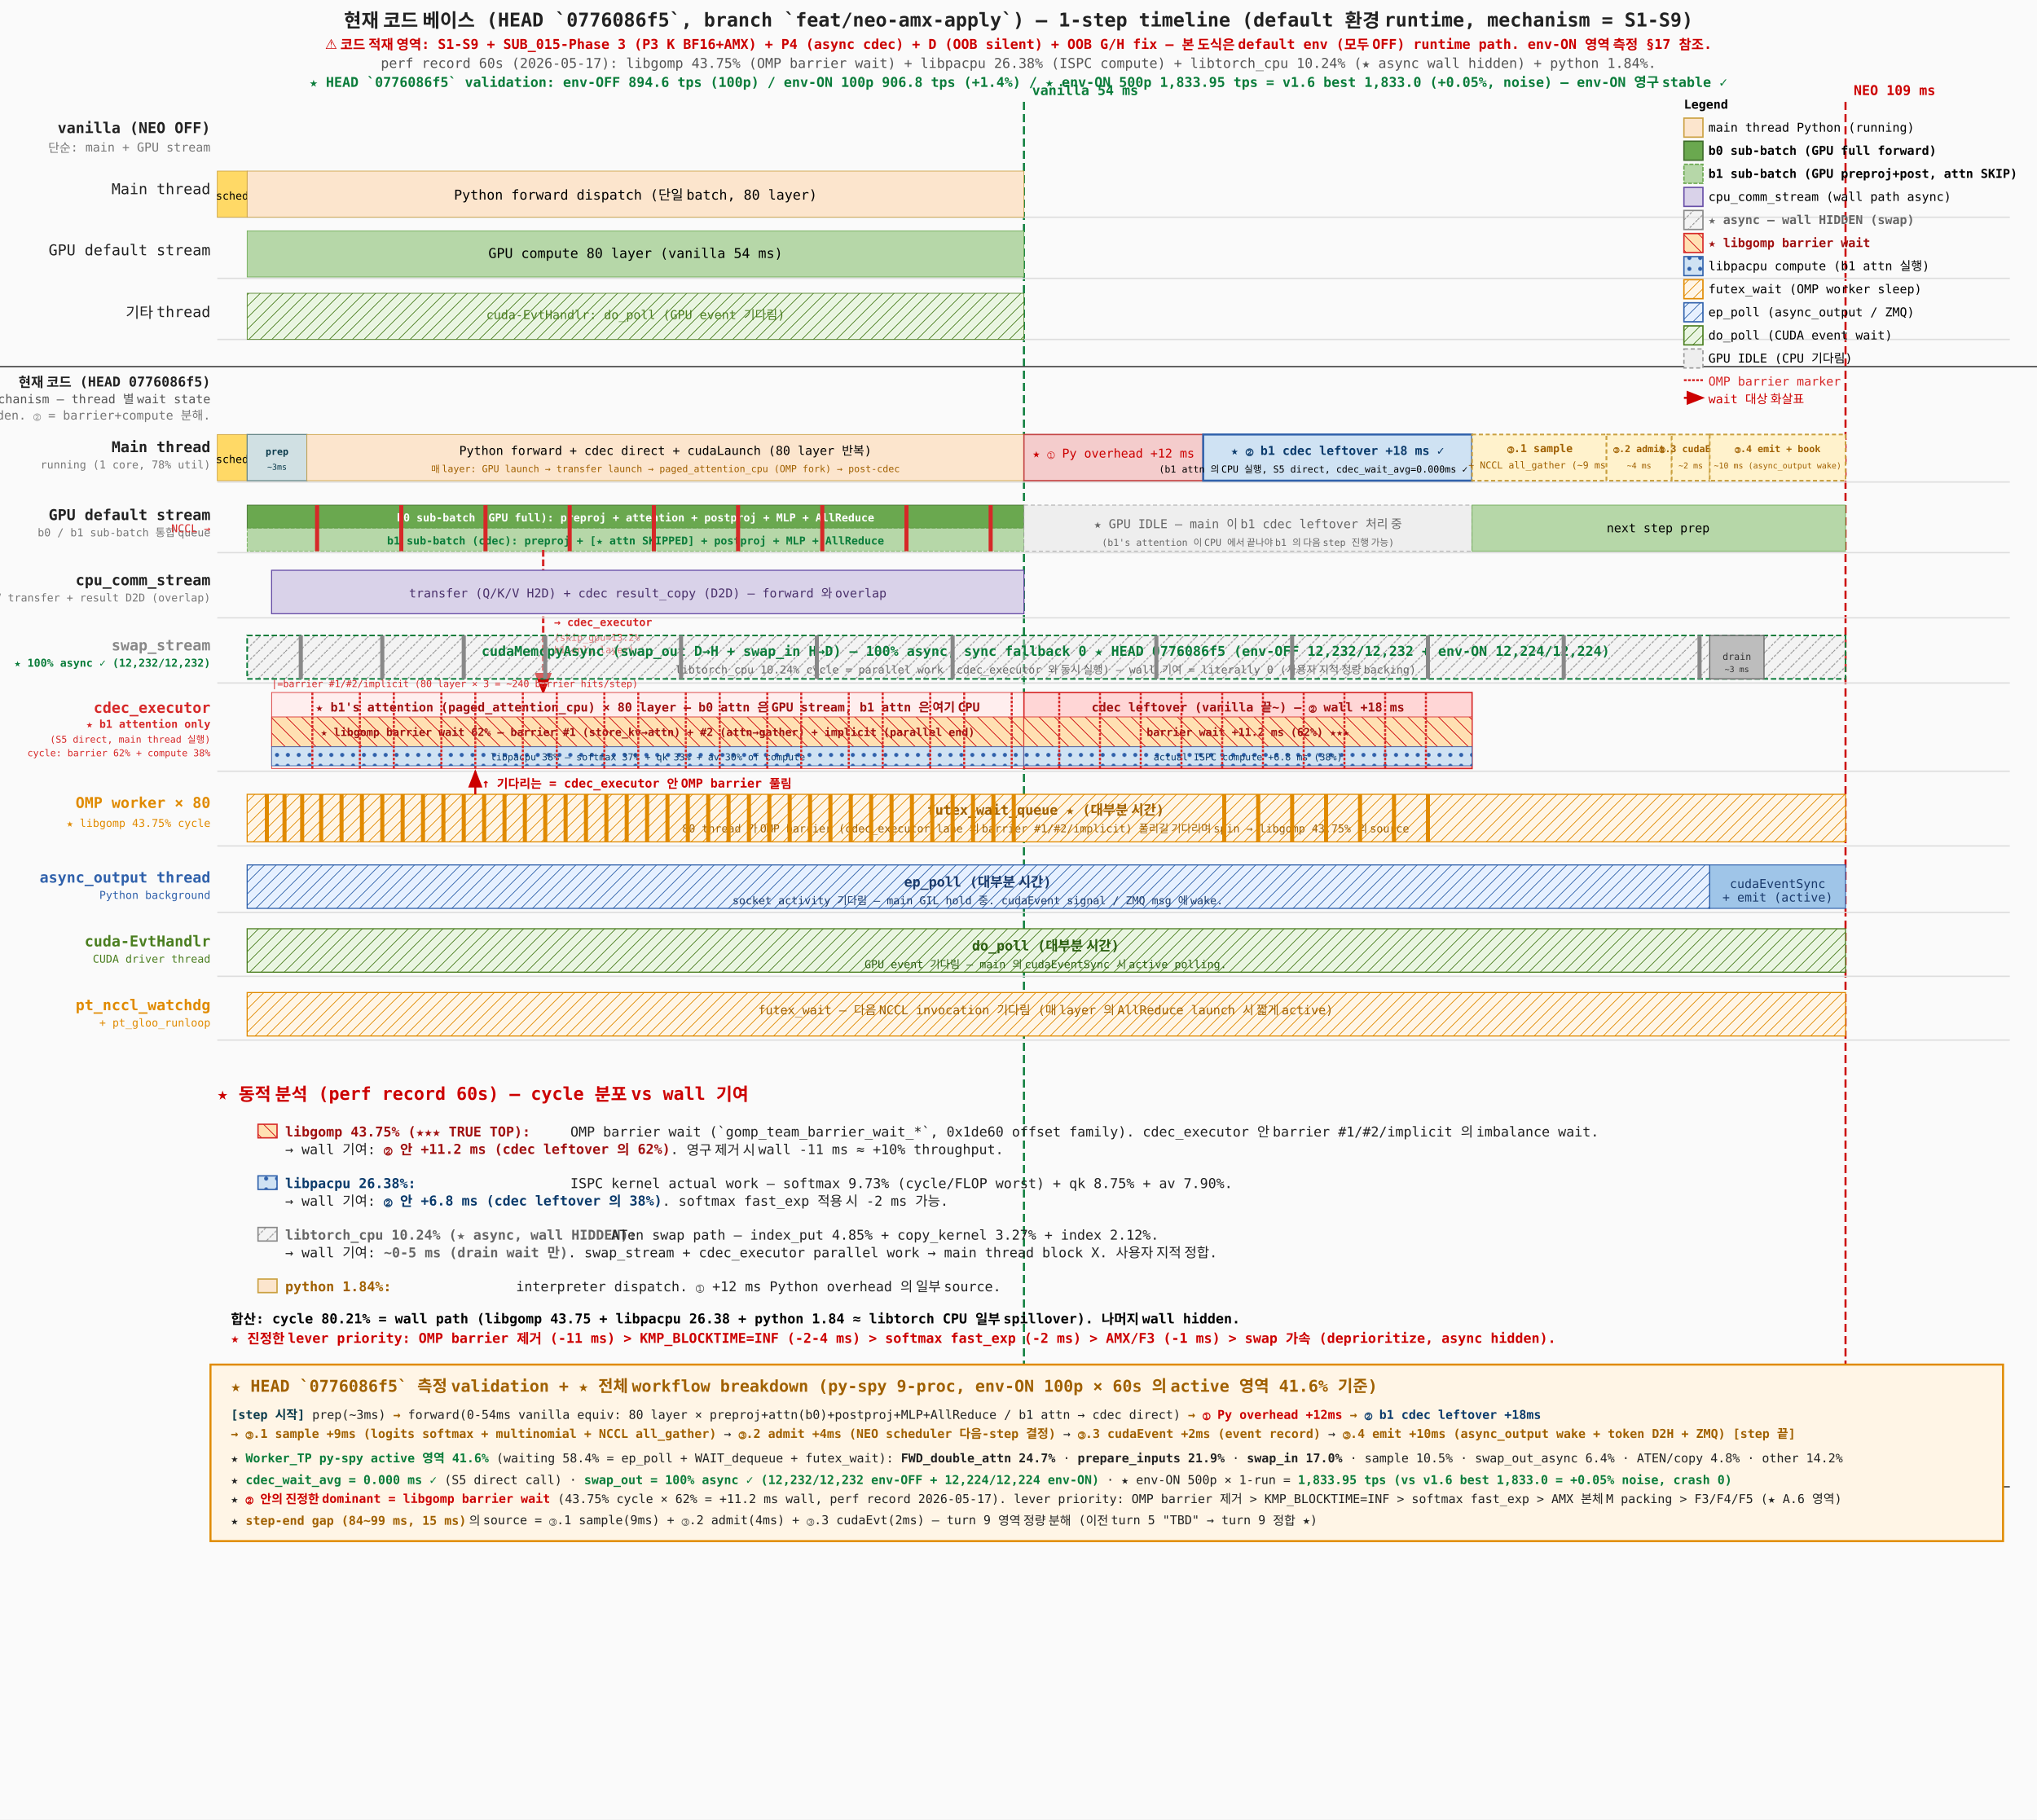
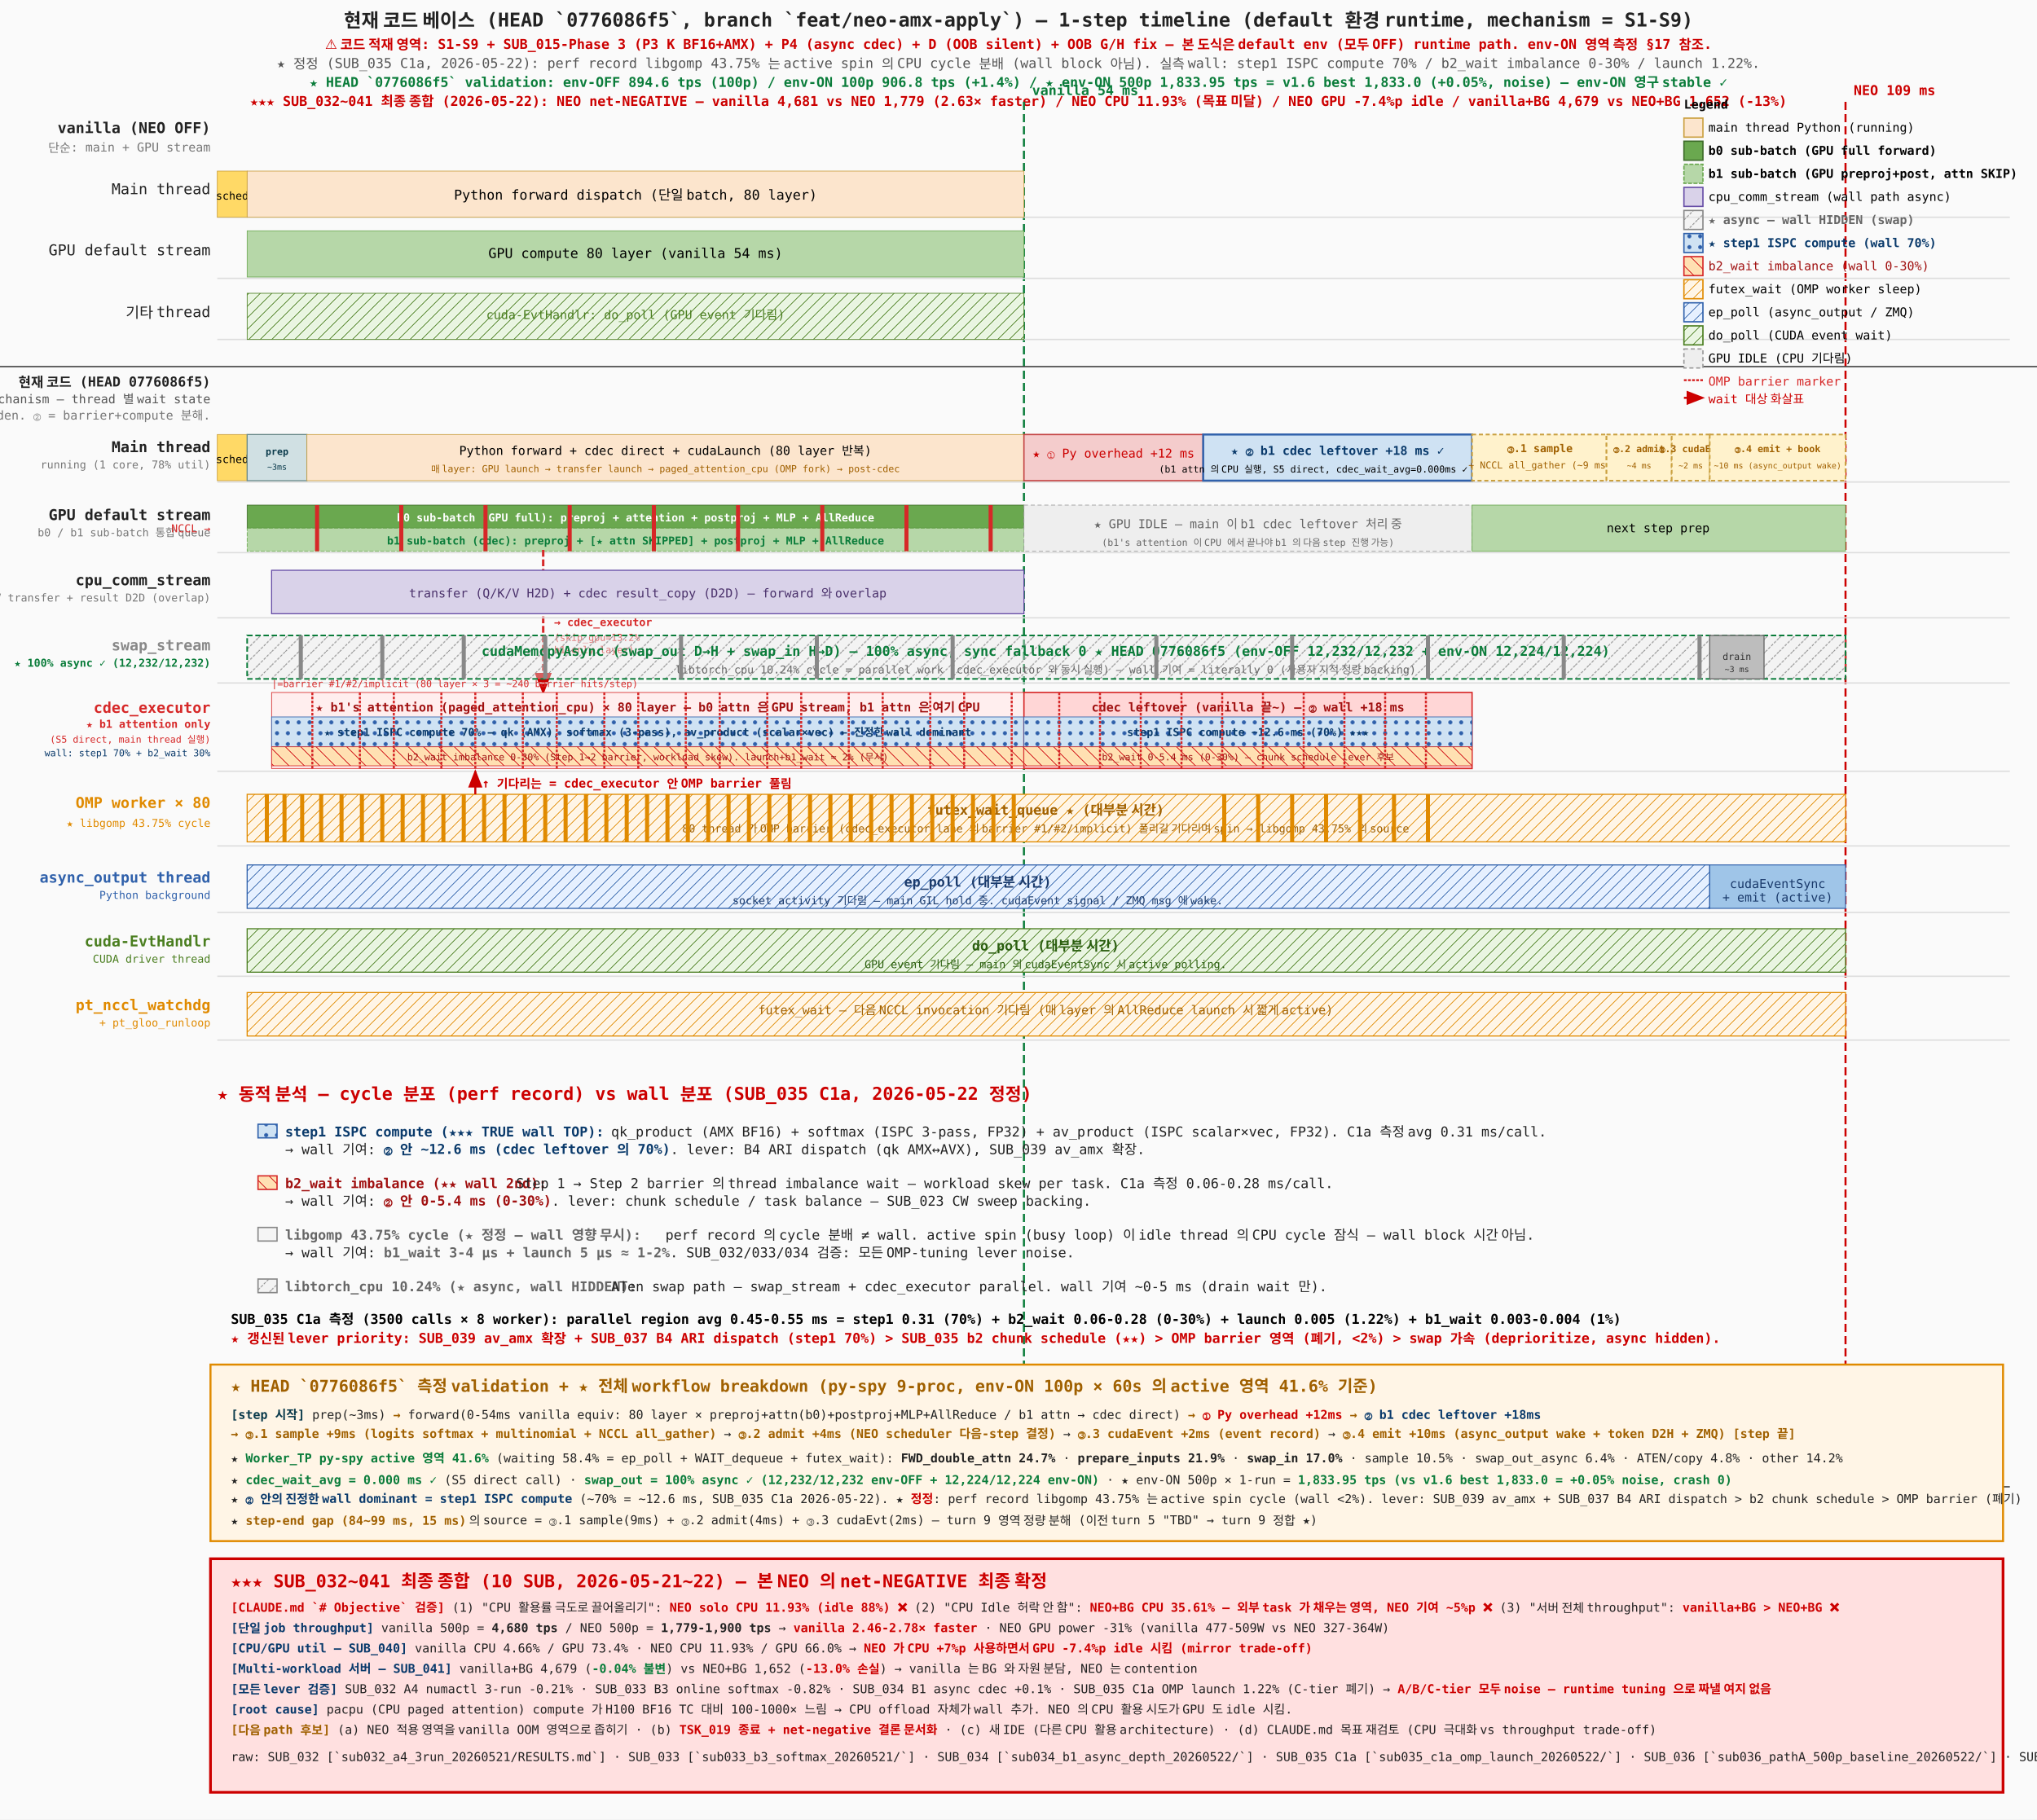
- <svg xmlns="http://www.w3.org/2000/svg" viewBox="0 0 1500 1340" font-family="Menlo, monospace" font-size="11">
+ <svg xmlns="http://www.w3.org/2000/svg" viewBox="0 0 1500 1340" font-family="Menlo, monospace" font-size="11" preserveAspectRatio="xMidYMid meet">
  <defs>
    <pattern id="futexHatch" patternUnits="userSpaceOnUse" width="6" height="6" patternTransform="rotate(45)">
      <rect width="6" height="6" fill="#fff5e6" />
      <line x1="0" y1="0" x2="0" y2="6" stroke="#e08a00" stroke-width="1" />
    </pattern>
    <pattern id="epollHatch" patternUnits="userSpaceOnUse" width="6" height="6" patternTransform="rotate(45)">
      <rect width="6" height="6" fill="#e6f0ff" />
      <line x1="0" y1="0" x2="0" y2="6" stroke="#3061ab" stroke-width="1" />
    </pattern>
    <pattern id="dopollHatch" patternUnits="userSpaceOnUse" width="6" height="6" patternTransform="rotate(45)">
      <rect width="6" height="6" fill="#e9f5e1" />
      <line x1="0" y1="0" x2="0" y2="6" stroke="#4a7e1f" stroke-width="1" />
    </pattern>
    <pattern id="asyncHidden" patternUnits="userSpaceOnUse" width="10" height="10">
      <rect width="10" height="10" fill="#e8e8e8" opacity="0.4" />
      <line x1="0" y1="10" x2="10" y2="0" stroke="#888" stroke-width="0.6" stroke-dasharray="2,1" />
    </pattern>
    <pattern id="ompBarrierWait" patternUnits="userSpaceOnUse" width="8" height="8" patternTransform="rotate(135)">
      <rect width="8" height="8" fill="#ffe0b2" />
      <line x1="0" y1="0" x2="0" y2="8" stroke="#d62828" stroke-width="1.2" />
    </pattern>
    <pattern id="ispcCompute" patternUnits="userSpaceOnUse" width="8" height="8">
      <rect width="8" height="8" fill="#cfe2f3" />
      <circle cx="4" cy="4" r="1.5" fill="#3061ab" />
    </pattern>
    <marker id="arr_wait" markerWidth="9" markerHeight="7" refX="8" refY="3.5" orient="auto">
      <polygon points="0 0, 9 3.5, 0 7" fill="#c00" />
    </marker>
    <marker id="arr_hide" markerWidth="9" markerHeight="7" refX="8" refY="3.5" orient="auto">
      <polygon points="0 0, 9 3.5, 0 7" fill="#666" />
    </marker>
  </defs>
  <rect width="1500" height="1340" fill="#fafafa" />
  <text x="750" y="20" text-anchor="middle" font-size="14" font-weight="bold" fill="#222">현재 코드 베이스 (HEAD `0776086f5`, branch `feat/neo-amx-apply`) — 1-step timeline (default 환경 runtime, mechanism = S1-S9)</text>
  <text x="750" y="36" text-anchor="middle" font-size="10" fill="#c00" font-weight="bold">
    ⚠️ 코드 적재 영역: S1-S9 + SUB_015-Phase 3 (P3 K BF16+AMX) + P4 (async cdec) + D (OOB silent) + OOB G/H fix — 본 도식은 default env (모두 OFF) runtime path. env-ON 영역 측정 §17 참조.
  </text>
  <text x="750" y="50" text-anchor="middle" font-size="10" fill="#555">
-     perf record 60s (2026-05-17): libgomp 43.75% (OMP barrier wait) + libpacpu 26.38% (ISPC compute) + libtorch_cpu 10.24% (★ async wall hidden) + python 1.84%.
+     ★ 정정 (SUB_035 C1a, 2026-05-22): perf record libgomp 43.75% 는 active spin 의 CPU cycle 분배 (wall block 아님). 실측 wall: step1 ISPC compute 70% / b2_wait imbalance 0-30% / launch 1.22%.
  </text>
  <text x="750" y="64" text-anchor="middle" font-size="10" font-weight="bold" fill="#0a7c3a">
    ★ HEAD `0776086f5` validation: env-OFF 894.6 tps (100p) / env-ON 100p 906.8 tps (+1.4%) / ★ env-ON 500p 1,833.95 tps = v1.6 best 1,833.0 (+0.05%, noise) — env-ON 영구 stable ✓
+   </text>
+   <text x="750" y="78" text-anchor="middle" font-size="10" font-weight="bold" fill="#c00">
+     ★★★ SUB_032~041 최종 종합 (2026-05-22): NEO net-NEGATIVE — vanilla 4,681 vs NEO 1,779 (2.63× faster) / NEO CPU 11.93% (목표 미달) / NEO GPU -7.4%p idle / vanilla+BG 4,679 vs NEO+BG 1,652 (-13%)
  </text>
  <line x1="160" y1="1095" x2="1480" y2="1095" stroke="#444" stroke-width="1" />
  <g font-size="10" fill="#444">
    <text x="160" y="1115" text-anchor="middle">0</text>
    <text x="270" y="1115" text-anchor="middle">10</text>
    <text x="380" y="1115" text-anchor="middle">20</text>
    <text x="490" y="1115" text-anchor="middle">30</text>
    <text x="600" y="1115" text-anchor="middle">40</text>
    <text x="694" y="1130" text-anchor="middle" font-weight="bold" fill="#0a7c3a">54 ms ← vanilla 끝</text>
    <text x="710" y="1115" text-anchor="middle">50</text>
    <text x="820" y="1115" text-anchor="middle">60</text>
    <text x="930" y="1115" text-anchor="middle">70</text>
    <text x="1040" y="1115" text-anchor="middle">80</text>
    <text x="1150" y="1115" text-anchor="middle">90</text>
    <text x="1260" y="1115" text-anchor="middle">100</text>
    <text x="1370" y="1115" text-anchor="middle">110</text>
    <text x="1359" y="1130" text-anchor="middle" font-weight="bold" fill="#c00">109 ms ← NEO 끝</text>
  </g>
  <g stroke="#aaa" stroke-width="0.5">
    <line x1="160" y1="1091" x2="160" y2="1099" />
    <line x1="270" y1="1091" x2="270" y2="1099" />
    <line x1="380" y1="1091" x2="380" y2="1099" />
    <line x1="490" y1="1091" x2="490" y2="1099" />
    <line x1="600" y1="1091" x2="600" y2="1099" />
    <line x1="710" y1="1091" x2="710" y2="1099" />
    <line x1="820" y1="1091" x2="820" y2="1099" />
    <line x1="930" y1="1091" x2="930" y2="1099" />
    <line x1="1040" y1="1091" x2="1040" y2="1099" />
    <line x1="1150" y1="1091" x2="1150" y2="1099" />
    <line x1="1260" y1="1091" x2="1260" y2="1099" />
    <line x1="1370" y1="1091" x2="1370" y2="1099" />
  </g>
  <line x1="754" y1="75" x2="754" y2="1095" stroke="#0a7c3a" stroke-width="1.5" stroke-dasharray="6,3" />
  <text x="760" y="70" font-size="10" font-weight="bold" fill="#0a7c3a">vanilla 54 ms</text>
  <line x1="1359" y1="75" x2="1359" y2="1095" stroke="#c00" stroke-width="1.5" stroke-dasharray="6,3" />
  <text x="1365" y="70" font-size="10" font-weight="bold" fill="#c00">NEO 109 ms</text>
  <text x="155" y="98" text-anchor="end" font-weight="bold" fill="#222">vanilla (NEO OFF)</text>
  <text x="155" y="112" text-anchor="end" font-size="9" fill="#777">단순: main + GPU stream</text>
  <text x="155" y="143" text-anchor="end" fill="#222">Main thread</text>
  <line x1="160" y1="160" x2="1480" y2="160" stroke="#ddd" />
  <rect x="160" y="126" width="22" height="34" fill="#ffd966" stroke="#caa040" stroke-width="0.5" />
  <text x="171" y="147" text-anchor="middle" font-size="8">sched</text>
  <rect x="182" y="126" width="572" height="34" fill="#fce5cd" stroke="#caa040" stroke-width="0.5" />
  <text x="468" y="147" text-anchor="middle" font-size="10">Python forward dispatch (단일 batch, 80 layer)</text>
  <text x="155" y="188" text-anchor="end" fill="#222">GPU default stream</text>
  <line x1="160" y1="205" x2="1480" y2="205" stroke="#ddd" />
  <rect x="182" y="170" width="572" height="34" fill="#b6d7a8" stroke="#6aa84f" stroke-width="0.5" />
  <text x="468" y="190" text-anchor="middle" font-size="10">GPU compute 80 layer (vanilla 54 ms)</text>
  <text x="155" y="234" text-anchor="end" fill="#222">기타 thread</text>
  <line x1="160" y1="250" x2="1480" y2="250" stroke="#ddd" />
  <rect x="182" y="216" width="572" height="34" fill="url(#dopollHatch)" stroke="#4a7e1f" stroke-width="0.5" />
  <text x="468" y="235" text-anchor="middle" font-size="9" fill="#4a7e1f">cuda-EvtHandlr: do_poll (GPU event 기다림)</text>
  <line x1="0" y1="270" x2="1500" y2="270" stroke="#444" stroke-width="1" />
  <text x="155" y="285" text-anchor="end" font-size="10" font-weight="bold" fill="#222">현재 코드 (HEAD 0776086f5)</text>
  <text x="155" y="297" text-anchor="end" font-size="9" fill="#555">= S1-S9 mechanism — thread 별 wait state</text>
  <text x="155" y="309" text-anchor="end" font-size="9" fill="#777">main running. swap = async hidden. ② = barrier+compute 분해.</text>
  <text x="155" y="333" text-anchor="end" font-weight="bold" fill="#222">Main thread</text>
  <text x="155" y="345" text-anchor="end" font-size="8" fill="#777">running (1 core, 78% util)</text>
  <line x1="160" y1="355" x2="1480" y2="355" stroke="#ddd" />
  <rect x="160" y="320" width="22" height="34" fill="#ffd966" stroke="#caa040" stroke-width="0.5" />
  <text x="171" y="341" text-anchor="middle" font-size="8">sched</text>
  <rect x="182" y="320" width="44" height="34" fill="#d0e0e3" stroke="#6a8a8a" stroke-width="0.8" />
  <text x="204" y="335" text-anchor="middle" font-size="7" fill="#0a3a4b" font-weight="bold">prep</text>
  <text x="204" y="346" text-anchor="middle" font-size="6" fill="#0a3a4b">~3ms</text>
  <rect x="226" y="320" width="528" height="34" fill="#fce5cd" stroke="#caa040" stroke-width="0.5" />
  <text x="490" y="335" text-anchor="middle" font-size="9">Python forward + cdec direct + cudaLaunch (80 layer 반복)</text>
  <text x="490" y="348" text-anchor="middle" font-size="7" fill="#a06000">매 layer: GPU launch → transfer launch → paged_attention_cpu (OMP fork) → post-cdec</text>
  <rect x="754" y="320" width="132" height="34" fill="#f4cccc" stroke="#c44545" stroke-width="1" />
  <text x="820" y="337" text-anchor="middle" font-size="9" fill="#c00">★ ① Py overhead +12 ms</text>
  <rect x="886" y="320" width="198" height="34" fill="#cfe2f3" stroke="#3061ab" stroke-width="1.5" />
  <text x="985" y="335" text-anchor="middle" font-size="9" font-weight="bold" fill="#0a3a6b">★ ② b1 cdec leftover +18 ms ✓</text>
  <text x="985" y="348" text-anchor="middle" font-size="7" fill="#000">(b1 attn 의 CPU 실행, S5 direct, cdec_wait_avg=0.000ms ✓ 측정 정합)</text>
  <rect x="1084" y="320" width="99" height="34" fill="#fff2cc" stroke="#caa040" stroke-width="1.2" stroke-dasharray="3,2" />
  <text x="1134" y="333" text-anchor="middle" font-size="8" font-weight="bold" fill="#a06000">③.1 sample</text>
  <text x="1134" y="345" text-anchor="middle" font-size="7" fill="#a06000">+ NCCL all_gather (~9 ms)</text>
  <rect x="1183" y="320" width="48" height="34" fill="#fff2cc" stroke="#caa040" stroke-width="1.2" stroke-dasharray="3,2" />
  <text x="1207" y="333" text-anchor="middle" font-size="7" font-weight="bold" fill="#a06000">③.2 admit</text>
  <text x="1207" y="345" text-anchor="middle" font-size="6" fill="#a06000">~4 ms</text>
  <rect x="1231" y="320" width="28" height="34" fill="#fff2cc" stroke="#caa040" stroke-width="1.2" stroke-dasharray="3,2" />
  <text x="1245" y="333" text-anchor="middle" font-size="7" font-weight="bold" fill="#a06000">③.3 cudaEvt</text>
  <text x="1245" y="345" text-anchor="middle" font-size="6" fill="#a06000">~2 ms</text>
  <rect x="1259" y="320" width="100" height="34" fill="#fff2cc" stroke="#caa040" stroke-width="1.2" stroke-dasharray="3,2" />
  <text x="1309" y="333" text-anchor="middle" font-size="7" font-weight="bold" fill="#a06000">③.4 emit + book</text>
  <text x="1309" y="345" text-anchor="middle" font-size="6" fill="#a06000">~10 ms (async_output wake)</text>
  <text x="155" y="383" text-anchor="end" font-weight="bold" fill="#222">GPU default stream</text>
  <text x="155" y="395" text-anchor="end" font-size="8" fill="#777">b0 / b1 sub-batch 통합 queue</text>
  <line x1="160" y1="407" x2="1480" y2="407" stroke="#ddd" />
  <rect x="182" y="372" width="572" height="17" fill="#6aa84f" stroke="#3d6b29" stroke-width="0.5" />
  <text x="468" y="384" text-anchor="middle" font-size="8" fill="#fff" font-weight="bold">b0 sub-batch (GPU full): preproj + attention + postproj + MLP + AllReduce</text>
  <rect x="182" y="389" width="572" height="17" fill="#b6d7a8" stroke="#6aa84f" stroke-width="0.5" stroke-dasharray="3,1" />
  <text x="468" y="401" text-anchor="middle" font-size="8" fill="#0a7c3a" font-weight="bold">b1 sub-batch (cdec): preproj + [★ attn SKIPPED] + postproj + MLP + AllReduce</text>
  <rect x="754" y="372" width="330" height="34" fill="#eeeeee" stroke="#999" stroke-width="0.5" stroke-dasharray="3,2" />
  <text x="919" y="389" text-anchor="middle" font-size="9" fill="#666">★ GPU IDLE — main 이 b1 cdec leftover 처리 중</text>
  <text x="919" y="402" text-anchor="middle" font-size="7" fill="#666">(b1's attention 이 CPU 에서 끝나야 b1 의 다음 step 진행 가능)</text>
  <rect x="1084" y="372" width="275" height="34" fill="#b6d7a8" stroke="#6aa84f" stroke-width="0.5" />
  <text x="1221" y="392" text-anchor="middle" font-size="9">next step prep</text>
  <path d="M 400 405 L 400 510" stroke="#d62828" stroke-width="1.8" fill="none" marker-end="url(#arr_wait)" stroke-dasharray="5,2" />
  <text x="408" y="450" font-size="8" font-weight="bold" fill="#d62828">★ b1 attn SKIP</text>
  <text x="408" y="461" font-size="8" font-weight="bold" fill="#d62828">→ cdec_executor</text>
  <text x="408" y="472" font-size="7" fill="#d62828">(skip_gpu=13.2%</text>
  <text x="408" y="481" font-size="7" fill="#d62828"> b1-only layer)</text>
  <text x="155" y="431" text-anchor="end" font-weight="bold" fill="#222">cpu_comm_stream</text>
  <text x="155" y="443" text-anchor="end" font-size="8" fill="#777">Q/K/V transfer + result D2D (overlap)</text>
  <line x1="160" y1="455" x2="1480" y2="455" stroke="#ddd" />
  <rect x="200" y="420" width="554" height="32" fill="#d9d2e9" stroke="#674ea7" stroke-width="0.8" />
  <text x="477" y="440" text-anchor="middle" font-size="9" fill="#4a316b">transfer (Q/K/V H2D) + cdec result_copy (D2D) — forward 와 overlap</text>
  <text x="155" y="479" text-anchor="end" font-weight="bold" fill="#888">swap_stream</text>
  <text x="155" y="491" text-anchor="end" font-size="8" fill="#0a7c3a" font-weight="bold">★ 100% async ✓ (12,232/12,232)</text>
  <line x1="160" y1="503" x2="1480" y2="503" stroke="#ddd" />
  <rect x="182" y="468" width="1177" height="32" fill="url(#asyncHidden)" stroke="#0a7c3a" stroke-width="1.2" stroke-dasharray="4,2" />
  <text x="770" y="483" text-anchor="middle" font-size="10" font-weight="bold" fill="#0a7c3a">cudaMemcpyAsync (swap_out D→H + swap_in H→D) — 100% async, sync fallback 0 ★ HEAD 0776086f5 (env-OFF 12,232/12,232 + env-ON 12,224/12,224)</text>
  <text x="770" y="496" text-anchor="middle" font-size="8" fill="#666">libtorch_cpu 10.24% cycle = parallel work (cdec_executor 와 동시 실행) — wall 기여 = literally 0 (사용자 지적 정량 backing)</text>
  <g fill="#888">
    <rect x="220" y="468" width="3" height="32" />
    <rect x="280" y="468" width="3" height="32" />
    <rect x="340" y="468" width="3" height="32" />
    <rect x="400" y="468" width="3" height="32" />
    <rect x="500" y="468" width="3" height="32" />
    <rect x="600" y="468" width="3" height="32" />
    <rect x="700" y="468" width="3" height="32" />
    <rect x="850" y="468" width="3" height="32" />
    <rect x="950" y="468" width="3" height="32" />
    <rect x="1050" y="468" width="3" height="32" />
    <rect x="1150" y="468" width="3" height="32" />
    <rect x="1250" y="468" width="3" height="32" />
  </g>
  <rect x="1259" y="468" width="40" height="32" fill="#bdbdbd" stroke="#666" stroke-width="0.8" />
  <text x="1279" y="486" text-anchor="middle" font-size="7" fill="#333">drain</text>
  <text x="1279" y="495" text-anchor="middle" font-size="6" fill="#333">~3 ms</text>
  <text x="155" y="525" text-anchor="end" font-weight="bold" fill="#d62828">cdec_executor</text>
  <text x="155" y="536" text-anchor="end" font-size="8" fill="#d62828" font-weight="bold">★ b1 attention only</text>
  <text x="155" y="547" text-anchor="end" font-size="7" fill="#d62828">(S5 direct, main thread 실행)</text>
-   <text x="155" y="557" text-anchor="end" font-size="7" fill="#d62828">cycle: barrier 62% + compute 38%</text>
+   <text x="155" y="557" text-anchor="end" font-size="7" fill="#0a3a6b">wall: step1 70% + b2_wait 30%</text>
  <line x1="160" y1="568" x2="1480" y2="568" stroke="#ddd" />
  <rect x="200" y="510" width="554" height="56" fill="#ffeeee" stroke="#d62828" stroke-width="0.5" />
  <text x="477" y="524" text-anchor="middle" font-size="9" font-weight="bold" fill="#a01010">★ b1's attention (paged_attention_cpu) × 80 layer — b0 attn 은 GPU stream, b1 attn 은 여기 CPU</text>
-   <rect x="200" y="528" width="554" height="22" fill="url(#ompBarrierWait)" stroke="#d62828" stroke-width="0.5" />
-   <text x="477" y="542" text-anchor="middle" font-size="8" font-weight="bold" fill="#a01010">★ libgomp barrier wait 62% — barrier #1 (store_kv→attn) + #2 (attn→gather) + implicit (parallel end)</text>
-   <rect x="200" y="550" width="554" height="14" fill="url(#ispcCompute)" stroke="#3061ab" stroke-width="0.5" />
-   <text x="477" y="560" text-anchor="middle" font-size="7" fill="#0a3a6b">libpacpu 38% — softmax 37% + qk 33% + av 30% of compute</text>
+   <rect x="200" y="528" width="554" height="22" fill="url(#ispcCompute)" stroke="#3061ab" stroke-width="0.5" />
+   <text x="477" y="542" text-anchor="middle" font-size="8" font-weight="bold" fill="#0a3a6b">★ step1 ISPC compute 70% — qk (AMX), softmax (3-pass), av_product (scalar×vec) ← 진정한 wall dominant</text>
+   <rect x="200" y="550" width="554" height="14" fill="url(#ompBarrierWait)" stroke="#d62828" stroke-width="0.5" />
+   <text x="477" y="560" text-anchor="middle" font-size="7" fill="#a01010">b2_wait imbalance 0-30% (Step 1→2 barrier, workload skew). launch+b1_wait ≈ 2% (무시)</text>
  <rect x="754" y="510" width="330" height="56" fill="#ffd6d6" stroke="#d62828" stroke-width="1" />
  <text x="919" y="524" text-anchor="middle" font-size="9" font-weight="bold" fill="#a01010">cdec leftover (vanilla 끝~) — ② wall +18 ms</text>
-   <rect x="754" y="528" width="330" height="22" fill="url(#ompBarrierWait)" stroke="#d62828" stroke-width="0.5" />
-   <text x="919" y="542" text-anchor="middle" font-size="8" font-weight="bold" fill="#a01010">barrier wait +11.2 ms (62%) ★★★</text>
-   <rect x="754" y="550" width="330" height="14" fill="url(#ispcCompute)" stroke="#3061ab" stroke-width="0.5" />
-   <text x="919" y="560" text-anchor="middle" font-size="7" fill="#0a3a6b">actual ISPC compute +6.8 ms (38%)</text>
+   <rect x="754" y="528" width="330" height="22" fill="url(#ispcCompute)" stroke="#3061ab" stroke-width="0.5" />
+   <text x="919" y="542" text-anchor="middle" font-size="8" font-weight="bold" fill="#0a3a6b">step1 ISPC compute ~12.6 ms (70%) ★★★</text>
+   <rect x="754" y="550" width="330" height="14" fill="url(#ompBarrierWait)" stroke="#d62828" stroke-width="0.5" />
+   <text x="919" y="560" text-anchor="middle" font-size="7" fill="#a01010">b2_wait 0-5.4 ms (0-30%) — chunk schedule lever 후보</text>
  <g stroke="#d62828" stroke-width="1.5" stroke-dasharray="2,1">
    <line x1="230" y1="510" x2="230" y2="566" />
    <line x1="265" y1="510" x2="265" y2="566" />
    <line x1="290" y1="510" x2="290" y2="566" />
    <line x1="325" y1="510" x2="325" y2="566" />
    <line x1="350" y1="510" x2="350" y2="566" />
    <line x1="385" y1="510" x2="385" y2="566" />
    <line x1="410" y1="510" x2="410" y2="566" />
    <line x1="445" y1="510" x2="445" y2="566" />
    <line x1="470" y1="510" x2="470" y2="566" />
    <line x1="505" y1="510" x2="505" y2="566" />
    <line x1="530" y1="510" x2="530" y2="566" />
    <line x1="565" y1="510" x2="565" y2="566" />
    <line x1="590" y1="510" x2="590" y2="566" />
    <line x1="625" y1="510" x2="625" y2="566" />
    <line x1="650" y1="510" x2="650" y2="566" />
    <line x1="685" y1="510" x2="685" y2="566" />
    <line x1="710" y1="510" x2="710" y2="566" />
    <line x1="745" y1="510" x2="745" y2="566" />
    <line x1="780" y1="510" x2="780" y2="566" />
    <line x1="810" y1="510" x2="810" y2="566" />
    <line x1="840" y1="510" x2="840" y2="566" />
    <line x1="870" y1="510" x2="870" y2="566" />
    <line x1="900" y1="510" x2="900" y2="566" />
    <line x1="930" y1="510" x2="930" y2="566" />
    <line x1="960" y1="510" x2="960" y2="566" />
    <line x1="990" y1="510" x2="990" y2="566" />
    <line x1="1020" y1="510" x2="1020" y2="566" />
    <line x1="1050" y1="510" x2="1050" y2="566" />
  </g>
  <text x="200" y="506" font-size="7" fill="#d62828">|=barrier #1/#2/implicit (80 layer × 3 = ~240 barrier hits/step)</text>
  <text x="155" y="595" text-anchor="end" font-weight="bold" fill="#e08a00">OMP worker × 80</text>
  <text x="155" y="609" text-anchor="end" font-size="8" fill="#e08a00">★ libgomp 43.75% cycle</text>
  <line x1="160" y1="623" x2="1480" y2="623" stroke="#ddd" />
  <rect x="182" y="585" width="1177" height="35" fill="url(#futexHatch)" stroke="#e08a00" stroke-width="0.8" />
  <text x="770" y="600" text-anchor="middle" font-size="10" font-weight="bold" fill="#a06000">futex_wait_queue ★ (대부분 시간)</text>
  <text x="770" y="613" text-anchor="middle" font-size="8" fill="#a06000">80 thread 가 OMP barrier (cdec_executor lane 의 barrier #1/#2/implicit) 풀리길 기다리며 spin → libgomp 43.75% 의 source</text>
  <g fill="#e08a00">
    <rect x="195" y="585" width="3" height="35" />
    <rect x="208" y="585" width="3" height="35" />
    <rect x="221" y="585" width="3" height="35" />
    <rect x="235" y="585" width="3" height="35" />
    <rect x="250" y="585" width="3" height="35" />
    <rect x="265" y="585" width="3" height="35" />
    <rect x="280" y="585" width="3" height="35" />
    <rect x="295" y="585" width="3" height="35" />
    <rect x="310" y="585" width="3" height="35" />
    <rect x="325" y="585" width="3" height="35" />
    <rect x="340" y="585" width="3" height="35" />
    <rect x="355" y="585" width="3" height="35" />
    <rect x="370" y="585" width="3" height="35" />
    <rect x="385" y="585" width="3" height="35" />
    <rect x="400" y="585" width="3" height="35" />
    <rect x="415" y="585" width="3" height="35" />
    <rect x="430" y="585" width="3" height="35" />
    <rect x="445" y="585" width="3" height="35" />
    <rect x="460" y="585" width="3" height="35" />
    <rect x="475" y="585" width="3" height="35" />
    <rect x="490" y="585" width="3" height="35" />
    <rect x="505" y="585" width="3" height="35" />
    <rect x="520" y="585" width="3" height="35" />
    <rect x="535" y="585" width="3" height="35" />
    <rect x="550" y="585" width="3" height="35" />
    <rect x="565" y="585" width="3" height="35" />
    <rect x="580" y="585" width="3" height="35" />
    <rect x="595" y="585" width="3" height="35" />
    <rect x="610" y="585" width="3" height="35" />
    <rect x="625" y="585" width="3" height="35" />
    <rect x="640" y="585" width="3" height="35" />
    <rect x="655" y="585" width="3" height="35" />
    <rect x="670" y="585" width="3" height="35" />
    <rect x="685" y="585" width="3" height="35" />
    <rect x="700" y="585" width="3" height="35" />
    <rect x="715" y="585" width="3" height="35" />
    <rect x="730" y="585" width="3" height="35" />
    <rect x="745" y="585" width="3" height="35" />
    <rect x="900" y="585" width="3" height="35" />
    <rect x="925" y="585" width="3" height="35" />
    <rect x="950" y="585" width="3" height="35" />
    <rect x="975" y="585" width="3" height="35" />
    <rect x="1000" y="585" width="3" height="35" />
    <rect x="1025" y="585" width="3" height="35" />
    <rect x="1050" y="585" width="3" height="35" />
  </g>
  <path d="M 350 585 L 350 568" stroke="#c00" stroke-width="1.5" fill="none" marker-end="url(#arr_wait)" />
  <text x="355" y="580" font-size="9" font-weight="bold" fill="#c00">↑ 기다리는 = cdec_executor 안 OMP barrier 풀림</text>
  <text x="155" y="650" text-anchor="end" font-weight="bold" fill="#3061ab">async_output thread</text>
  <text x="155" y="662" text-anchor="end" font-size="8" fill="#3061ab">Python background</text>
  <line x1="160" y1="672" x2="1480" y2="672" stroke="#ddd" />
  <rect x="182" y="637" width="1077" height="32" fill="url(#epollHatch)" stroke="#3061ab" stroke-width="0.8" />
  <text x="720" y="653" text-anchor="middle" font-size="10" font-weight="bold" fill="#1a3a6b">ep_poll (대부분 시간)</text>
  <text x="720" y="666" text-anchor="middle" font-size="8" fill="#1a3a6b">socket activity 기다림 — main GIL hold 중. cudaEvent signal / ZMQ msg 에 wake.</text>
  <rect x="1259" y="637" width="100" height="32" fill="#9fc5e8" stroke="#3061ab" stroke-width="0.7" />
  <text x="1309" y="654" text-anchor="middle" font-size="9" fill="#1a3a6b">cudaEventSync</text>
  <text x="1309" y="664" text-anchor="middle" font-size="9" fill="#1a3a6b">+ emit (active)</text>
  <text x="155" y="697" text-anchor="end" font-weight="bold" fill="#4a7e1f">cuda-EvtHandlr</text>
  <text x="155" y="709" text-anchor="end" font-size="8" fill="#4a7e1f">CUDA driver thread</text>
  <line x1="160" y1="719" x2="1480" y2="719" stroke="#ddd" />
  <rect x="182" y="684" width="1177" height="32" fill="url(#dopollHatch)" stroke="#4a7e1f" stroke-width="0.8" />
  <text x="770" y="700" text-anchor="middle" font-size="10" font-weight="bold" fill="#2a5e0f">do_poll (대부분 시간)</text>
  <text x="770" y="713" text-anchor="middle" font-size="8" fill="#2a5e0f">GPU event 기다림 — main 의 cudaEventSync 시 active polling.</text>
  <text x="155" y="744" text-anchor="end" font-weight="bold" fill="#e08a00">pt_nccl_watchdg</text>
  <text x="155" y="756" text-anchor="end" font-size="8" fill="#e08a00">+ pt_gloo_runloop</text>
  <line x1="160" y1="766" x2="1480" y2="766" stroke="#ddd" />
  <rect x="182" y="731" width="1177" height="32" fill="url(#futexHatch)" stroke="#e08a00" stroke-width="0.8" />
  <text x="770" y="747" text-anchor="middle" font-size="9" fill="#a06000">futex_wait — 다음 NCCL invocation 기다림 (매 layer 의 AllReduce launch 시 짧게 active)</text>
  <g fill="#d62828">
    <rect x="232" y="372" width="3" height="34" />
    <rect x="294" y="372" width="3" height="34" />
    <rect x="356" y="372" width="3" height="34" />
    <rect x="418" y="372" width="3" height="34" />
    <rect x="480" y="372" width="3" height="34" />
    <rect x="542" y="372" width="3" height="34" />
    <rect x="604" y="372" width="3" height="34" />
    <rect x="666" y="372" width="3" height="34" />
    <rect x="728" y="372" width="3" height="34" />
  </g>
  <text x="155" y="392" text-anchor="end" font-size="8" fill="#d62828">NCCL →</text>
-   <text x="160" y="810" font-size="13" font-weight="bold" fill="#c00">★ 동적 분석 (perf record 60s) — cycle 분포 vs wall 기여</text>
+   <text x="160" y="810" font-size="13" font-weight="bold" fill="#c00">★ 동적 분석 — cycle 분포 (perf record) vs wall 분포 (SUB_035 C1a, 2026-05-22 정정)</text>
  <g font-size="10">
-     <rect x="190" y="828" width="14" height="10" fill="url(#ompBarrierWait)" stroke="#d62828" />
-     <text x="210" y="837" fill="#a01010" font-weight="bold">libgomp 43.75% (★★★ TRUE TOP):</text>
-     <text x="420" y="837" fill="#222">OMP barrier wait (`gomp_team_barrier_wait_*`, 0x1de60 offset family). cdec_executor 안 barrier #1/#2/implicit 의 imbalance wait.</text>
-     <text x="210" y="850" fill="#222">→ wall 기여: <tspan font-weight="bold" fill="#a01010">② 안 +11.2 ms (cdec leftover 의 62%)</tspan>. 영구 제거 시 wall -11 ms ≈ +10% throughput.</text>
-     <rect x="190" y="866" width="14" height="10" fill="url(#ispcCompute)" stroke="#3061ab" />
-     <text x="210" y="875" fill="#0a3a6b" font-weight="bold">libpacpu 26.38%:</text>
-     <text x="420" y="875" fill="#222">ISPC kernel actual work — softmax 9.73% (cycle/FLOP worst) + qk 8.75% + av 7.90%.</text>
-     <text x="210" y="888" fill="#222">→ wall 기여: <tspan font-weight="bold" fill="#0a3a6b">② 안 +6.8 ms (cdec leftover 의 38%)</tspan>. softmax fast_exp 적용 시 -2 ms 가능.</text>
-     <rect x="190" y="904" width="14" height="10" fill="url(#asyncHidden)" stroke="#888" />
-     <text x="210" y="913" fill="#666" font-weight="bold">libtorch_cpu 10.24% (★ async, wall HIDDEN):</text>
-     <text x="450" y="913" fill="#222">ATen swap path — index_put 4.85% + copy_kernel 3.27% + index 2.12%.</text>
-     <text x="210" y="926" fill="#222">→ wall 기여: <tspan font-weight="bold" fill="#666">~0-5 ms (drain wait 만)</tspan>. swap_stream + cdec_executor parallel work → main thread block X. 사용자 지적 정합.</text>
-     <rect x="190" y="942" width="14" height="10" fill="#fce5cd" stroke="#caa040" />
-     <text x="210" y="951" fill="#a06000" font-weight="bold">python 1.84%:</text>
-     <text x="380" y="951" fill="#222">interpreter dispatch. ① +12 ms Python overhead 의 일부 source.</text>
-     <text x="170" y="975" fill="#000" font-weight="bold">합산: cycle 80.21% = wall path (libgomp 43.75 + libpacpu 26.38 + python 1.84 ≈ libtorch CPU 일부 spillover). 나머지 wall hidden.</text>
-     <text x="170" y="989" fill="#c00" font-weight="bold">★ 진정한 lever priority: OMP barrier 제거 (-11 ms) &gt; KMP_BLOCKTIME=INF (-2-4 ms) &gt; softmax fast_exp (-2 ms) &gt; AMX/F3 (-1 ms) &gt; swap 가속 (deprioritize, async hidden).</text>
+     <rect x="190" y="828" width="14" height="10" fill="url(#ispcCompute)" stroke="#3061ab" />
+     <text x="210" y="837" fill="#0a3a6b" font-weight="bold">step1 ISPC compute (★★★ TRUE wall TOP):</text>
+     <text x="450" y="837" fill="#222">qk_product (AMX BF16) + softmax (ISPC 3-pass, FP32) + av_product (ISPC scalar×vec, FP32). C1a 측정 avg 0.31 ms/call.</text>
+     <text x="210" y="850" fill="#222">→ wall 기여: <tspan font-weight="bold" fill="#0a3a6b">② 안 ~12.6 ms (cdec leftover 의 70%)</tspan>. lever: B4 ARI dispatch (qk AMX↔AVX), SUB_039 av_amx 확장.</text>
+     <rect x="190" y="866" width="14" height="10" fill="url(#ompBarrierWait)" stroke="#d62828" />
+     <text x="210" y="875" fill="#a01010" font-weight="bold">b2_wait imbalance (★★ wall 2nd):</text>
+     <text x="380" y="875" fill="#222">Step 1 → Step 2 barrier 의 thread imbalance wait — workload skew per task. C1a 측정 0.06-0.28 ms/call.</text>
+     <text x="210" y="888" fill="#222">→ wall 기여: <tspan font-weight="bold" fill="#a01010">② 안 0-5.4 ms (0-30%)</tspan>. lever: chunk schedule / task balance — SUB_023 CW sweep backing.</text>
+     <rect x="190" y="904" width="14" height="10" fill="#f5f5f5" stroke="#888" />
+     <text x="210" y="913" fill="#666" font-weight="bold">libgomp 43.75% cycle (★ 정정 — wall 영향 무시):</text>
+     <text x="490" y="913" fill="#222">perf record 의 cycle 분배 ≠ wall. active spin (busy loop) 이 idle thread 의 CPU cycle 잠식 — wall block 시간 아님.</text>
+     <text x="210" y="926" fill="#222">→ wall 기여: <tspan font-weight="bold" fill="#666">b1_wait 3-4 μs + launch 5 μs ≈ 1-2%</tspan>. SUB_032/033/034 검증: 모든 OMP-tuning lever noise.</text>
+     <rect x="190" y="942" width="14" height="10" fill="url(#asyncHidden)" stroke="#888" />
+     <text x="210" y="951" fill="#666" font-weight="bold">libtorch_cpu 10.24% (★ async, wall HIDDEN):</text>
+     <text x="450" y="951" fill="#222">ATen swap path — swap_stream + cdec_executor parallel. wall 기여 ~0-5 ms (drain wait 만).</text>
+     <text x="170" y="975" fill="#000" font-weight="bold">SUB_035 C1a 측정 (3500 calls × 8 worker): parallel region avg 0.45-0.55 ms = step1 0.31 (70%) + b2_wait 0.06-0.28 (0-30%) + launch 0.005 (1.22%) + b1_wait 0.003-0.004 (1%)</text>
+     <text x="170" y="989" fill="#c00" font-weight="bold">★ 갱신된 lever priority: SUB_039 av_amx 확장 + SUB_037 B4 ARI dispatch (step1 70%) &gt; SUB_035 b2 chunk schedule (★★) &gt; OMP barrier 영역 (폐기, &lt;2%) &gt; swap 가속 (deprioritize, async hidden).</text>
  </g>
  <rect x="155" y="1005" width="1320" height="130" fill="#fff5e6" stroke="#e08a00" stroke-width="1.5" />
  <text x="170" y="1025" font-size="12" font-weight="bold" fill="#a06000">★ HEAD `0776086f5` 측정 validation + ★ 전체 workflow breakdown (py-spy 9-proc, env-ON 100p × 60s 의 active 영역 41.6% 기준)</text>
  <g font-size="9">
    <text x="170" y="1045" fill="#222">
      <tspan font-weight="bold" fill="#0a3a4b">[step 시작]</tspan> prep(~3ms) <tspan font-weight="bold" fill="#a06000">→</tspan> forward(0-54ms vanilla equiv: 80 layer × preproj+attn(b0)+postproj+MLP+AllReduce / b1 attn → cdec direct) <tspan font-weight="bold" fill="#a06000">→</tspan>
      <tspan font-weight="bold" fill="#c00">① Py overhead +12ms</tspan>
      <tspan font-weight="bold" fill="#a06000">→</tspan>
      <tspan font-weight="bold" fill="#0a3a6b">② b1 cdec leftover +18ms</tspan>
    </text>
    <text x="170" y="1059" fill="#222">
      <tspan font-weight="bold" fill="#a06000">→</tspan>
      <tspan font-weight="bold" fill="#a06000">③.1 sample +9ms (logits softmax + multinomial + NCCL all_gather)</tspan> → <tspan font-weight="bold" fill="#a06000">③.2 admit +4ms (NEO scheduler 다음-step 결정)</tspan> → <tspan font-weight="bold" fill="#a06000">③.3 cudaEvent +2ms (event record)</tspan> → <tspan font-weight="bold" fill="#a06000">③.4 emit +10ms (async_output wake + token D2H + ZMQ)</tspan>
      <tspan font-weight="bold" fill="#a06000">[step 끝]</tspan>
    </text>
    <text x="170" y="1077" fill="#222">★ <tspan font-weight="bold" fill="#0a7c3a">Worker_TP py-spy active 영역 41.6%</tspan> (waiting 58.4% = ep_poll + WAIT_dequeue + futex_wait): <tspan font-weight="bold">FWD_double_attn 24.7%</tspan> · <tspan font-weight="bold">prepare_inputs 21.9%</tspan> · <tspan font-weight="bold">swap_in 17.0%</tspan> · sample 10.5% · swap_out_async 6.4% · ATEN/copy 4.8% · other 14.2%</text>
    <text x="170" y="1093" fill="#222">★ <tspan font-weight="bold" fill="#0a7c3a">cdec_wait_avg = 0.000 ms ✓</tspan> (S5 direct call) · <tspan font-weight="bold" fill="#0a7c3a">swap_out = 100% async ✓ (12,232/12,232 env-OFF + 12,224/12,224 env-ON)</tspan> · ★ env-ON 500p × 1-run = <tspan font-weight="bold" fill="#0a7c3a">1,833.95 tps (vs v1.6 best 1,833.0 = +0.05% noise, crash 0)</tspan>
    </text>
-     <text x="170" y="1107" fill="#222">★ <tspan font-weight="bold" fill="#c00">② 안의 진정한 dominant = libgomp barrier wait</tspan> (43.75% cycle × 62% = +11.2 ms wall, perf record 2026-05-17). lever priority: OMP barrier 제거 &gt; KMP_BLOCKTIME=INF &gt; softmax fast_exp &gt; AMX 본체 M packing &gt; F3/F4/F5 (★ A.6 영역)</text>
+     <text x="170" y="1107" fill="#222">★ <tspan font-weight="bold" fill="#0a3a6b">② 안의 진정한 wall dominant = step1 ISPC compute</tspan> (~70% = ~12.6 ms, SUB_035 C1a 2026-05-22). ★ <tspan font-weight="bold" fill="#c00">정정</tspan>: perf record libgomp 43.75% 는 active spin cycle (wall &lt;2%). lever: SUB_039 av_amx + SUB_037 B4 ARI dispatch &gt; b2 chunk schedule &gt; OMP barrier (폐기)</text>
    <text x="170" y="1123" fill="#222">★ <tspan font-weight="bold" fill="#a06000">step-end gap (84~99 ms, 15 ms)</tspan> 의 source = ③.1 sample(9ms) + ③.2 admit(4ms) + ③.3 cudaEvt(2ms) — turn 9 영역 정량 분해 (이전 turn 5 "TBD" → turn 9 정합 ★)</text>
+   </g>
+   <rect x="155" y="1148" width="1320" height="172" fill="#ffe0e0" stroke="#c00" stroke-width="2" />
+   <text x="170" y="1169" font-size="13" font-weight="bold" fill="#c00">★★★ SUB_032~041 최종 종합 (10 SUB, 2026-05-21~22) — 본 NEO 의 net-NEGATIVE 최종 확정</text>
+   <g font-size="9">
+     <text x="170" y="1187" fill="#222">
+       <tspan font-weight="bold" fill="#c00">[CLAUDE.md `# Objective` 검증]</tspan> (1) "CPU 활용률 극도로 끌어올리기": <tspan font-weight="bold" fill="#c00">NEO solo CPU 11.93% (idle 88%) ❌</tspan> (2) "CPU Idle 허락 안 함": <tspan font-weight="bold" fill="#c00">NEO+BG CPU 35.61% — 외부 task 가 채우는 영역, NEO 기여 ~5%p ❌</tspan> (3) "서버 전체 throughput": <tspan font-weight="bold" fill="#c00">vanilla+BG &gt; NEO+BG ❌</tspan>
+     </text>
+     <text x="170" y="1202" fill="#222">
+       <tspan font-weight="bold" fill="#0a3a6b">[단일 job throughput]</tspan> vanilla 500p = <tspan font-weight="bold">4,680 tps</tspan> / NEO 500p = <tspan font-weight="bold">1,779-1,900 tps</tspan> → <tspan font-weight="bold" fill="#c00">vanilla 2.46-2.78× faster</tspan> · NEO GPU power -31% (vanilla 477-509W vs NEO 327-364W)</text>
+     <text x="170" y="1217" fill="#222">
+       <tspan font-weight="bold" fill="#0a3a6b">[CPU/GPU util — SUB_040]</tspan> vanilla CPU 4.66% / GPU 73.4% · NEO CPU 11.93% / GPU 66.0% → <tspan font-weight="bold" fill="#c00">NEO 가 CPU +7%p 사용하면서 GPU -7.4%p idle 시킴 (mirror trade-off)</tspan>
+     </text>
+     <text x="170" y="1232" fill="#222">
+       <tspan font-weight="bold" fill="#0a3a6b">[Multi-workload 서버 — SUB_041]</tspan> vanilla+BG 4,679 (<tspan font-weight="bold" fill="#0a7c3a">-0.04% 불변</tspan>) vs NEO+BG 1,652 (<tspan font-weight="bold" fill="#c00">-13.0% 손실</tspan>) → vanilla 는 BG 와 자원 분담, NEO 는 contention</text>
+     <text x="170" y="1247" fill="#222">
+       <tspan font-weight="bold" fill="#0a3a6b">[모든 lever 검증]</tspan> SUB_032 A4 numactl 3-run -0.21% · SUB_033 B3 online softmax -0.82% · SUB_034 B1 async cdec +0.1% · SUB_035 C1a OMP launch 1.22% (C-tier 폐기) → <tspan font-weight="bold" fill="#c00">A/B/C-tier 모두 noise — runtime tuning 으로 짜낼 여지 없음</tspan>
+     </text>
+     <text x="170" y="1262" fill="#222">
+       <tspan font-weight="bold" fill="#0a3a6b">[root cause]</tspan> pacpu (CPU paged attention) compute 가 H100 BF16 TC 대비 100-1000× 느림 → CPU offload 자체가 wall 추가. NEO 의 CPU 활용 시도가 GPU 도 idle 시킴.</text>
+     <text x="170" y="1277" fill="#222">
+       <tspan font-weight="bold" fill="#a06000">[다음 path 후보]</tspan> (a) NEO 적용 영역을 vanilla OOM 영역으로 좁히기 · (b) <tspan font-weight="bold" fill="#c00">TSK_019 종료 + net-negative 결론 문서화</tspan> · (c) 새 IDE (다른 CPU 활용 architecture) · (d) CLAUDE.md 목표 재검토 (CPU 극대화 vs throughput trade-off)</text>
+     <text x="170" y="1297" fill="#222">raw: SUB_032 [`sub032_a4_3run_20260521/RESULTS.md`] · SUB_033 [`sub033_b3_softmax_20260521/`] · SUB_034 [`sub034_b1_async_depth_20260522/`] · SUB_035 C1a [`sub035_c1a_omp_launch_20260522/`] · SUB_036 [`sub036_pathA_500p_baseline_20260522/`] · SUB_040 [`sub040_util_baseline_20260522/`] · SUB_041 [`sub041_multi_workload_20260522/`] · 통합: README §19</text>
  </g>
  <g font-size="9" transform="translate(1240, 82)">
    <text x="0" y="-2" font-weight="bold">Legend</text>
    <rect x="0" y="5" width="14" height="14" fill="#fce5cd" stroke="#caa040" />
    <text x="18" y="15" fill="#000">main thread Python (running)</text>
    <rect x="0" y="22" width="14" height="14" fill="#6aa84f" stroke="#3d6b29" />
    <text x="18" y="32" fill="#000" font-weight="bold">b0 sub-batch (GPU full forward)</text>
    <rect x="0" y="39" width="14" height="14" fill="#b6d7a8" stroke="#6aa84f" stroke-dasharray="3,1" />
    <text x="18" y="49" fill="#000" font-weight="bold">b1 sub-batch (GPU preproj+post, attn SKIP)</text>
    <rect x="0" y="56" width="14" height="14" fill="#d9d2e9" stroke="#674ea7" />
    <text x="18" y="66" fill="#000">cpu_comm_stream (wall path async)</text>
    <rect x="0" y="73" width="14" height="14" fill="url(#asyncHidden)" stroke="#888" />
    <text x="18" y="83" fill="#666" font-weight="bold">★ async — wall HIDDEN (swap)</text>
-     <rect x="0" y="90" width="14" height="14" fill="url(#ompBarrierWait)" stroke="#d62828" />
-     <text x="18" y="100" fill="#a01010" font-weight="bold">★ libgomp barrier wait</text>
-     <rect x="0" y="107" width="14" height="14" fill="url(#ispcCompute)" stroke="#3061ab" />
-     <text x="18" y="117" fill="#000">libpacpu compute (b1 attn 실행)</text>
+     <rect x="0" y="90" width="14" height="14" fill="url(#ispcCompute)" stroke="#3061ab" />
+     <text x="18" y="100" fill="#0a3a6b" font-weight="bold">★ step1 ISPC compute (wall 70%)</text>
+     <rect x="0" y="107" width="14" height="14" fill="url(#ompBarrierWait)" stroke="#d62828" />
+     <text x="18" y="117" fill="#a01010">b2_wait imbalance (wall 0-30%)</text>
    <rect x="0" y="124" width="14" height="14" fill="url(#futexHatch)" stroke="#e08a00" />
    <text x="18" y="134" fill="#000">futex_wait (OMP worker sleep)</text>
    <rect x="0" y="141" width="14" height="14" fill="url(#epollHatch)" stroke="#3061ab" />
    <text x="18" y="151" fill="#000">ep_poll (async_output / ZMQ)</text>
    <rect x="0" y="158" width="14" height="14" fill="url(#dopollHatch)" stroke="#4a7e1f" />
    <text x="18" y="168" fill="#000">do_poll (CUDA event wait)</text>
    <rect x="0" y="175" width="14" height="14" fill="#eeeeee" stroke="#999" stroke-dasharray="3,2" />
    <text x="18" y="185" fill="#000">GPU IDLE (CPU 기다림)</text>
    <line x1="0" y1="198" x2="14" y2="198" stroke="#d62828" stroke-width="1.5" stroke-dasharray="2,1" />
    <text x="18" y="202" fill="#d62828">OMP barrier marker</text>
    <line x1="0" y1="211" x2="14" y2="211" stroke="#c00" stroke-width="1.5" stroke-dasharray="4,3" marker-end="url(#arr_wait)" />
    <text x="18" y="215" fill="#c00">wait 대상 화살표</text>
  </g>
</svg>
